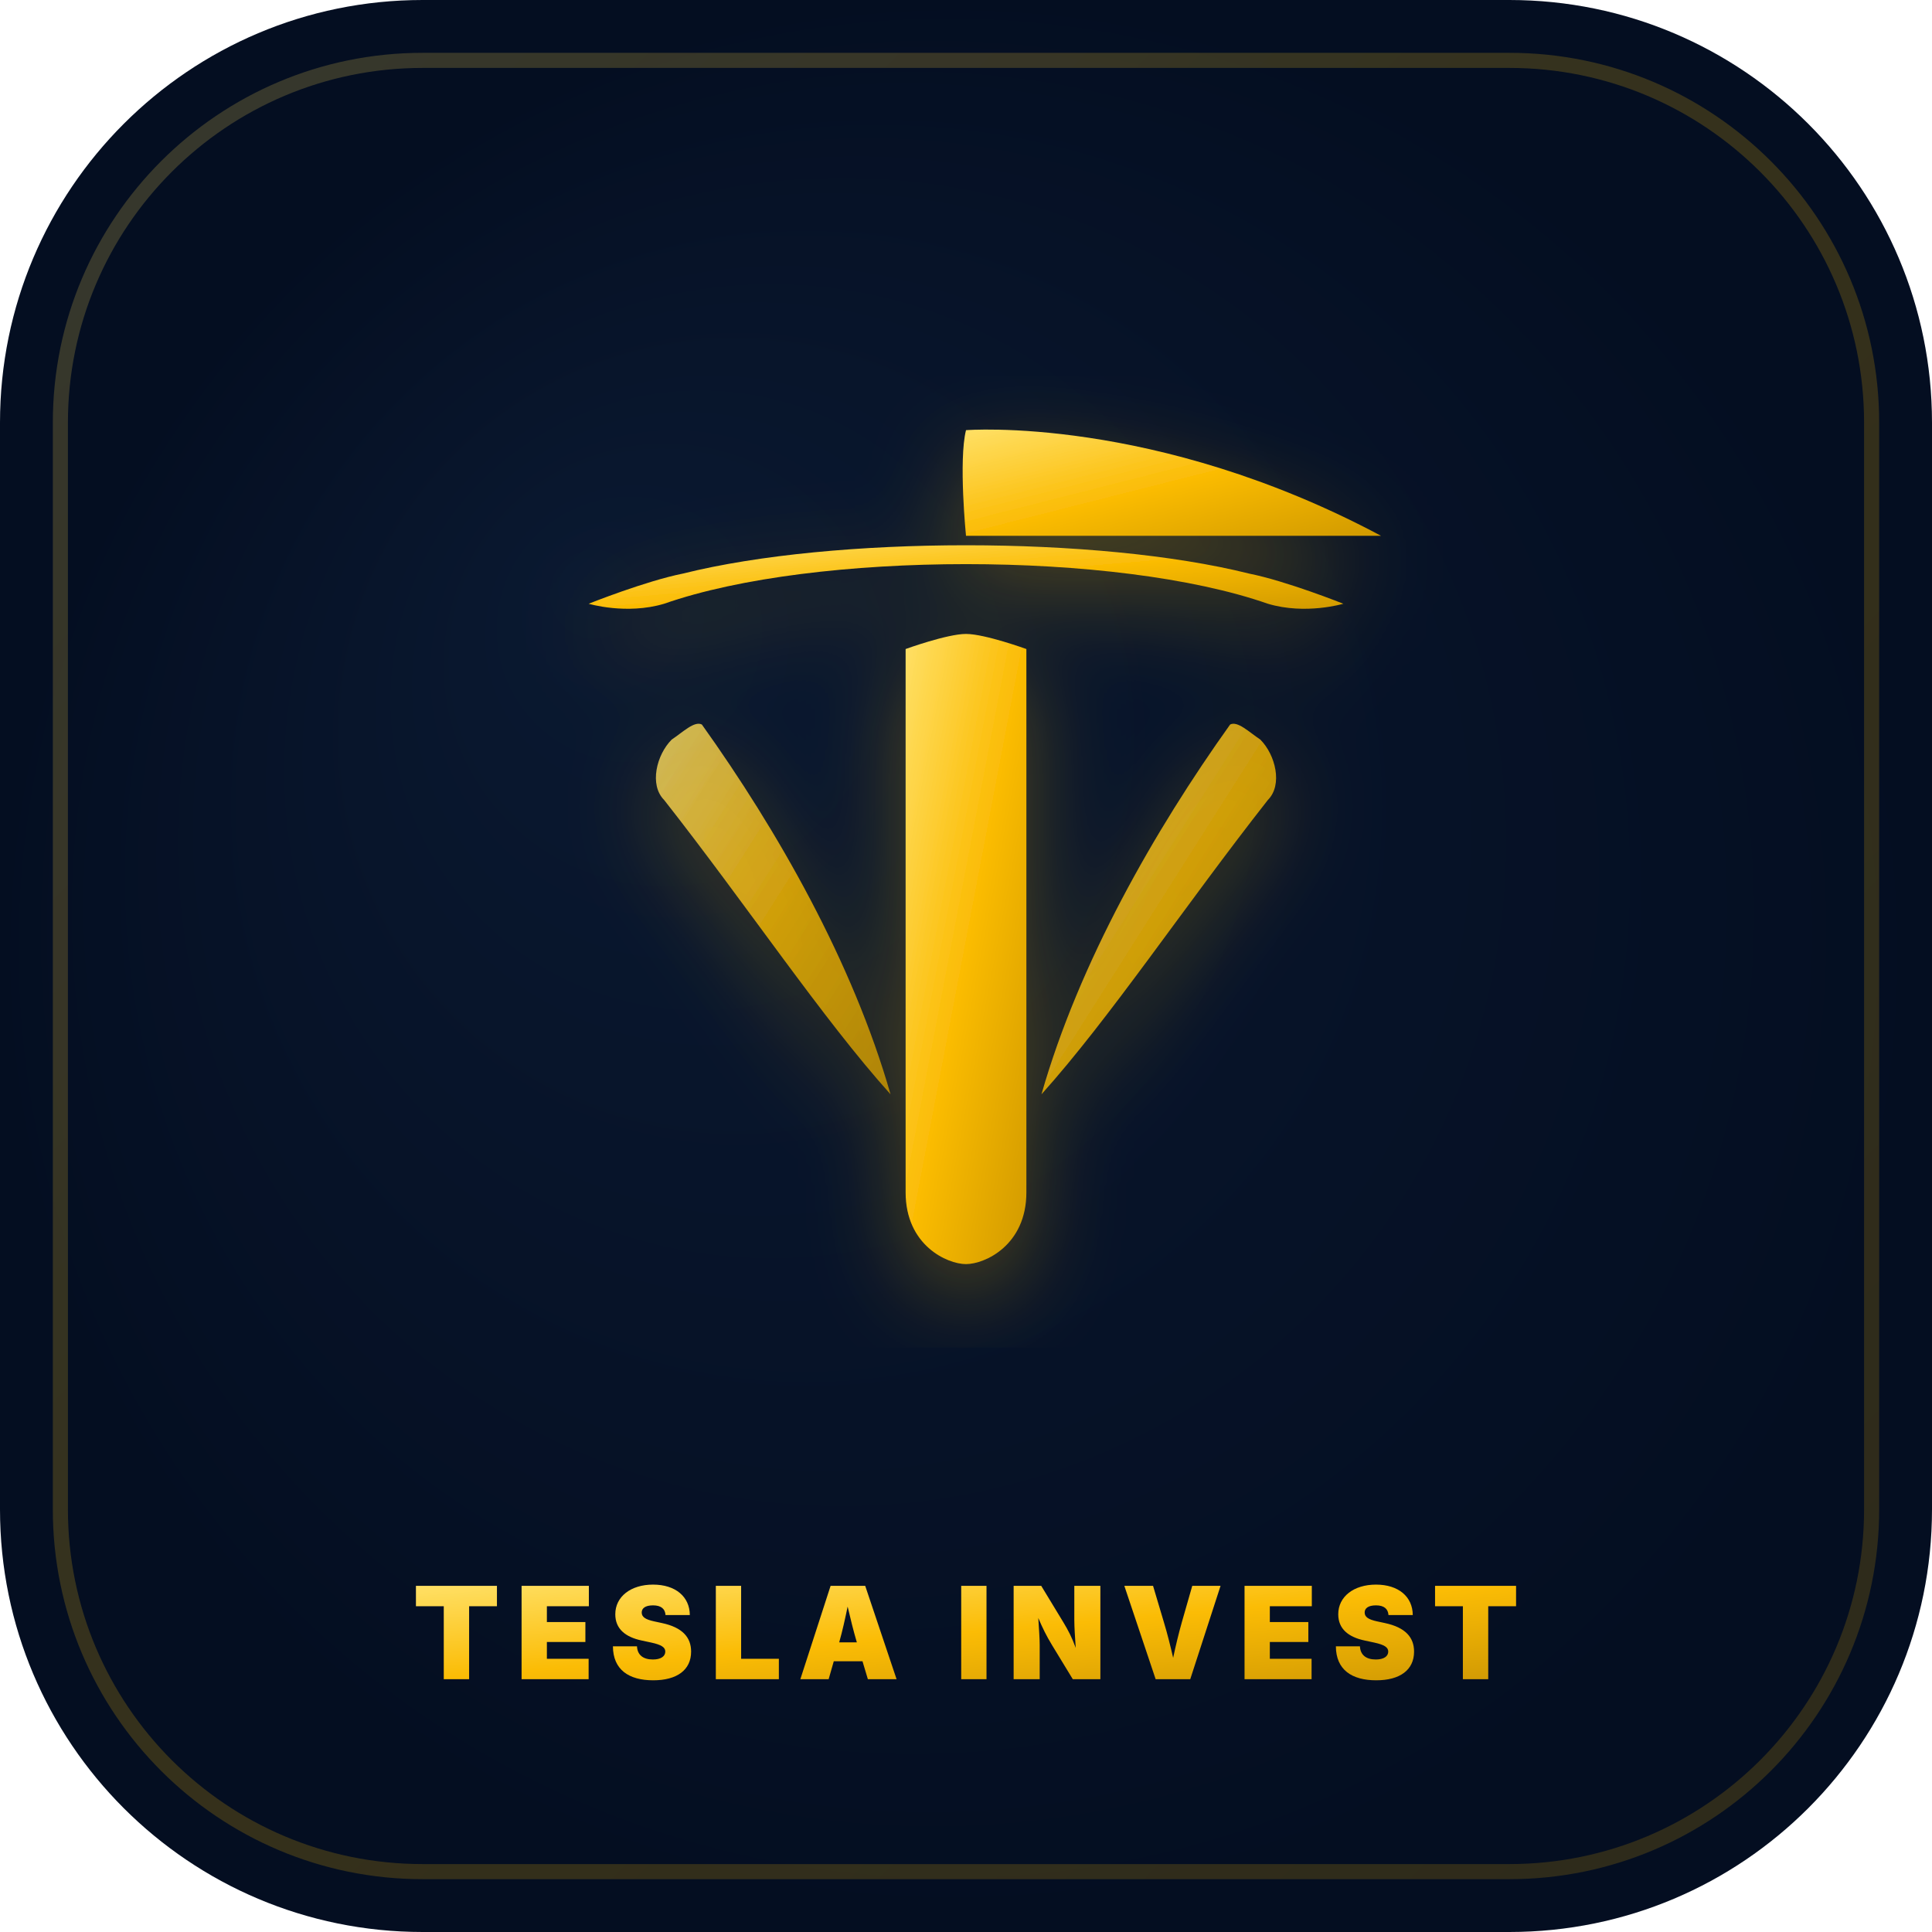
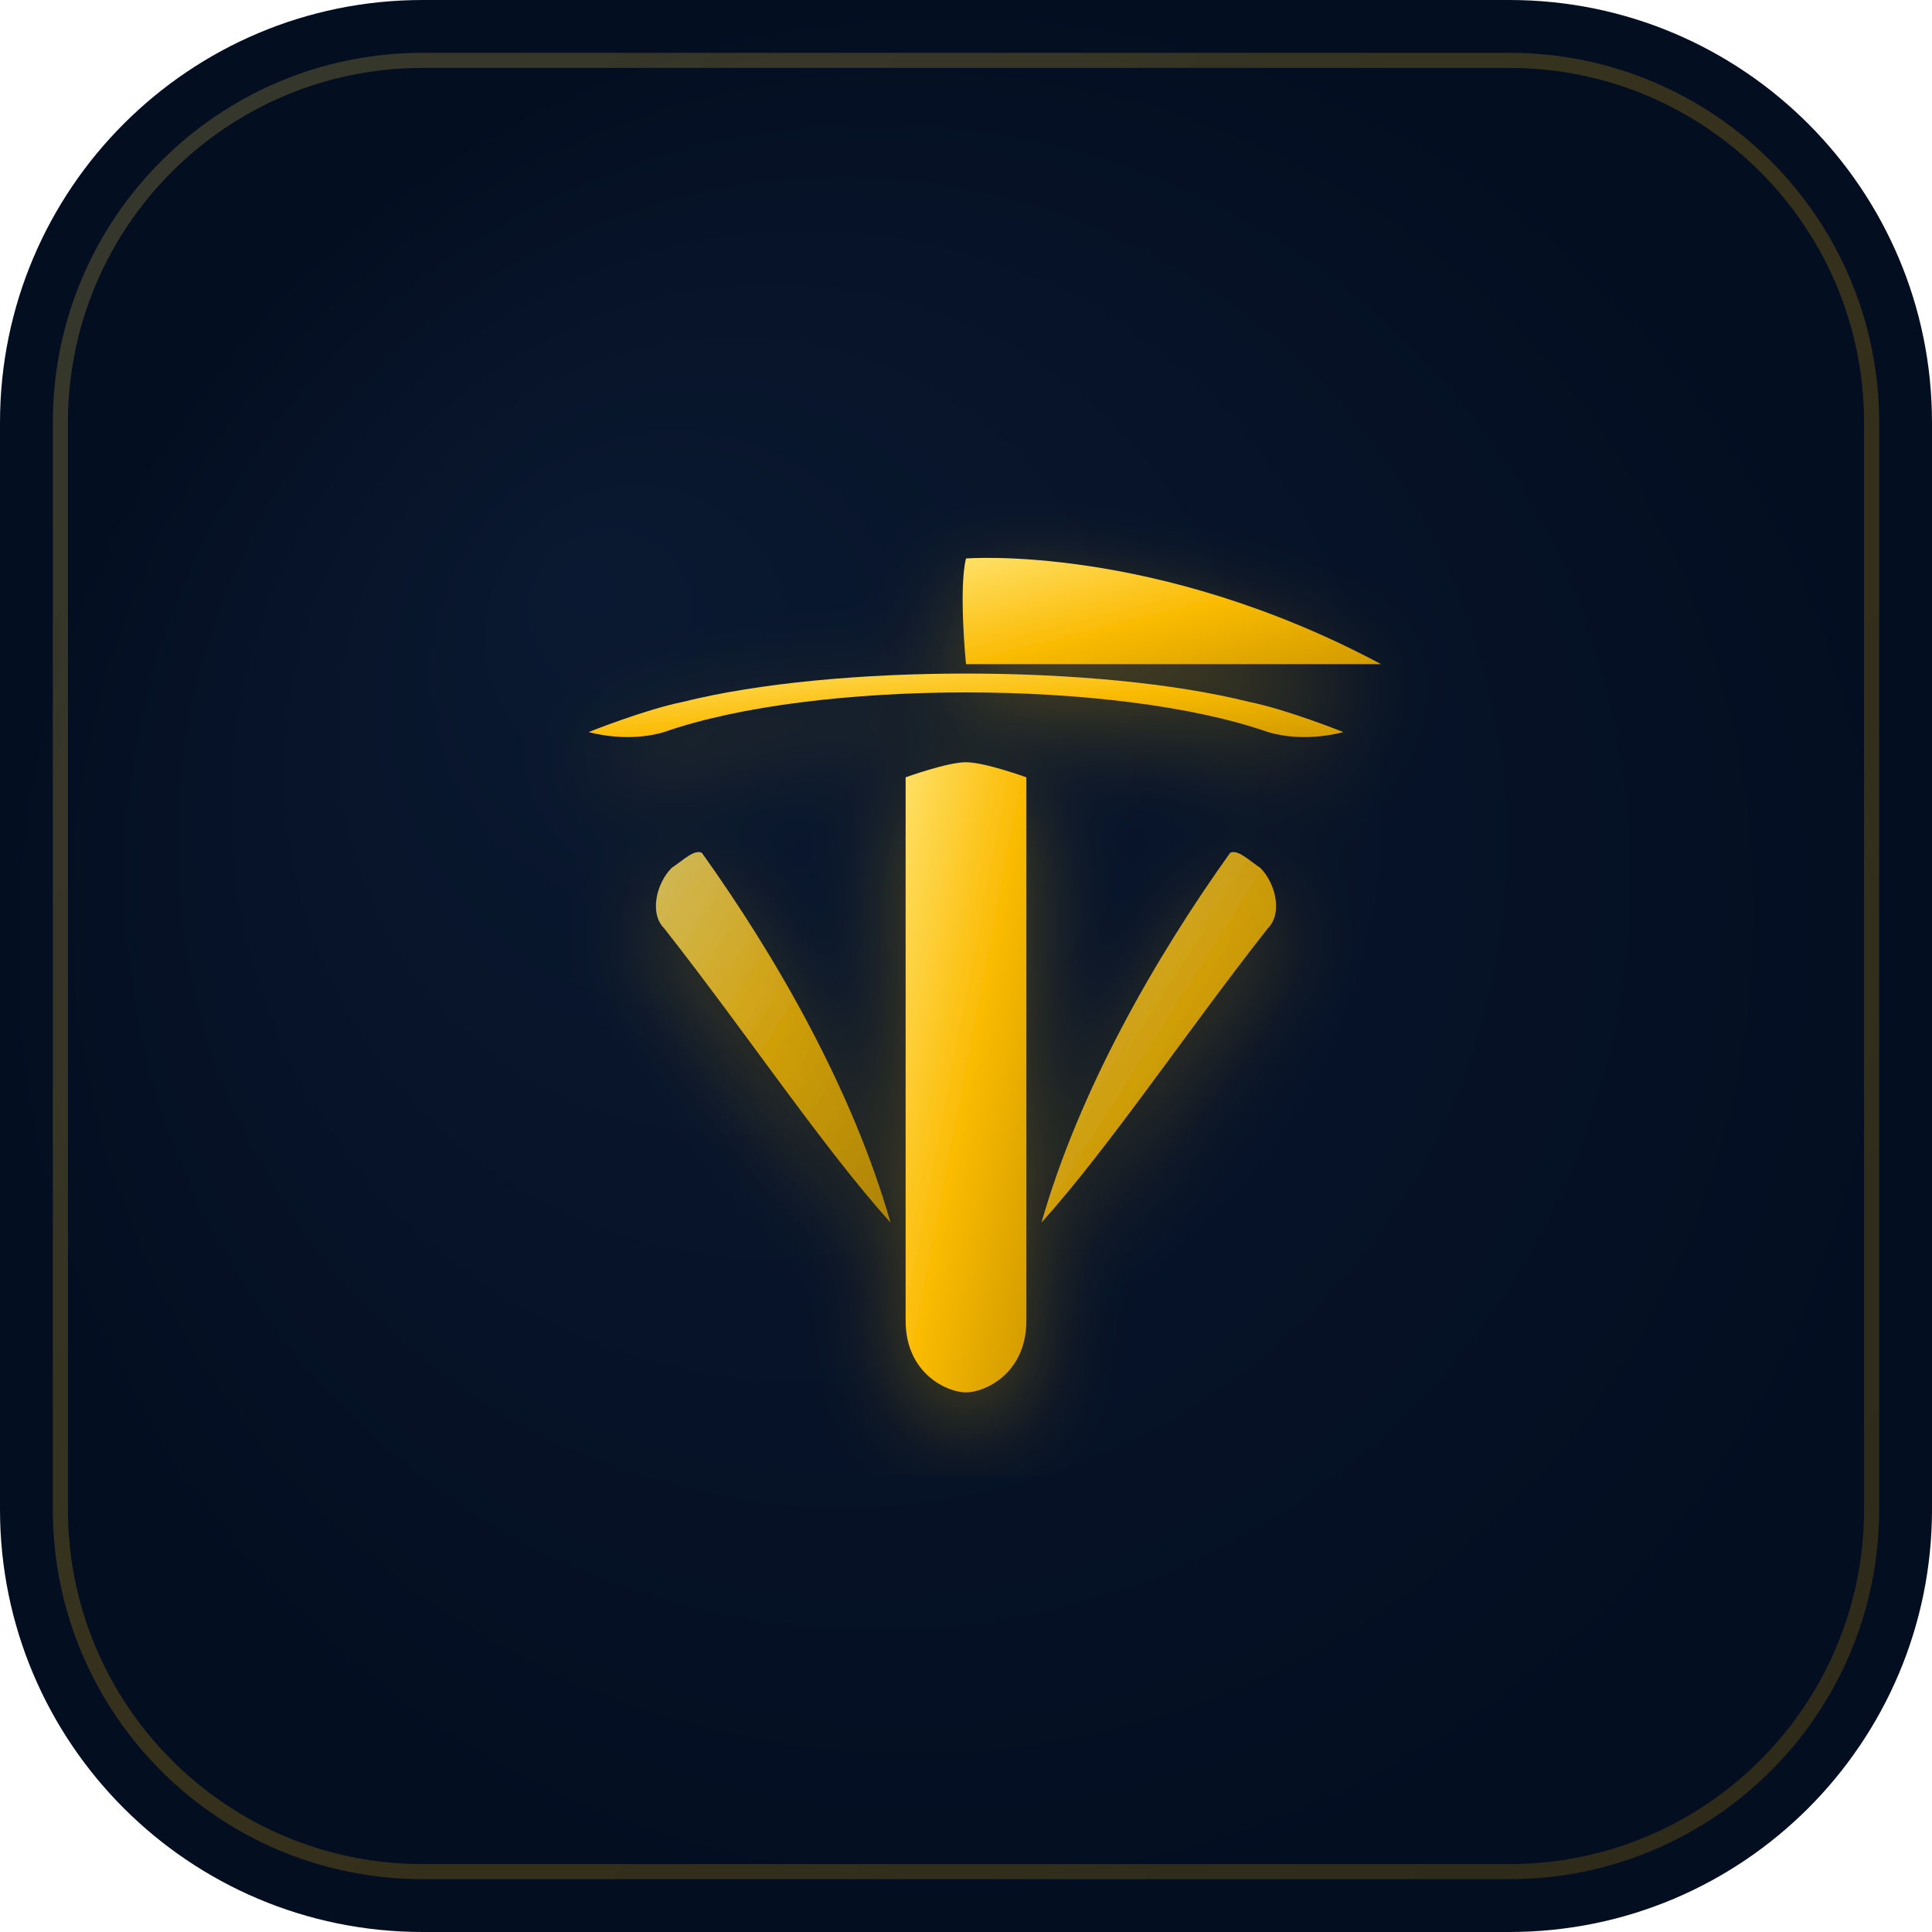
<svg xmlns="http://www.w3.org/2000/svg" viewBox="0 0 512 512" width="512" height="512">
  <defs>
    <radialGradient id="bg" cx="50%" cy="50%" r="50%" fx="30%" fy="30%">
      <stop offset="0%" stop-color="#0a1931" />
      <stop offset="100%" stop-color="#040e21" />
    </radialGradient>
    <linearGradient id="gold" x1="0%" y1="0%" x2="100%" y2="100%">
      <stop offset="0%" stop-color="#ffe066" />
      <stop offset="50%" stop-color="#fbbc05" />
      <stop offset="100%" stop-color="#d19a04" />
    </linearGradient>
    <filter id="glow" x="-10%" y="-10%" width="120%" height="120%">
      <feDropShadow dx="0" dy="8" stdDeviation="12" flood-color="#fbbc05" flood-opacity="0.3" />
    </filter>
  </defs>
  <rect width="512" height="512" rx="112" fill="url(#bg)" />
  <rect x="16" y="16" width="480" height="480" rx="96" fill="none" stroke="url(#gold)" stroke-width="4" stroke-opacity="0.2" />
-   <g transform="translate(146, 110)" filter="url(#glow)">
+   <g transform="translate(146, 144)" filter="url(#glow)">
    <path d="M 110,32 C 110,32 108,12 110,4 C 110,4 160,0 220,32 C 220,32 110,32 110,32 Z" fill="url(#gold)" />
    <path d="M 30,50 C 70,36 150,36 190,50 C 200,53 210,50 210,50 C 210,50 195,44 185,42 C 145,32 75,32 35,42 C 25,44 10,50 10,50 C 10,50 20,53 30,50 Z" fill="url(#gold)" />
    <path d="M 94,62 C 94,62 105,58 110,58 C 115,58 126,62 126,62 C 126,62 126,170 126,206 C 126,220 115,225 110,225 C 105,225 94,220 94,206 C 94,170 94,62 94,62 Z" fill="url(#gold)" />
    <path d="M 40,82 C 60,110 80,145 90,180 C 72,160 52,130 30,102 C 26,98 28,90 32,86 C 35,84 38,81 40,82 Z" fill="url(#gold)" opacity="0.8" />
    <path d="M 180,82 C 160,110 140,145 130,180 C 148,160 168,130 190,102 C 194,98 192,90 188,86 C 185,84 182,81 180,82 Z" fill="url(#gold)" opacity="0.8" />
  </g>
-   <text x="256" y="445" font-family="'Space Grotesk', 'Inter', sans-serif" font-weight="900" font-size="34" fill="url(#gold)" text-anchor="middle" letter-spacing="4">TESLA INVEST</text>
</svg>
